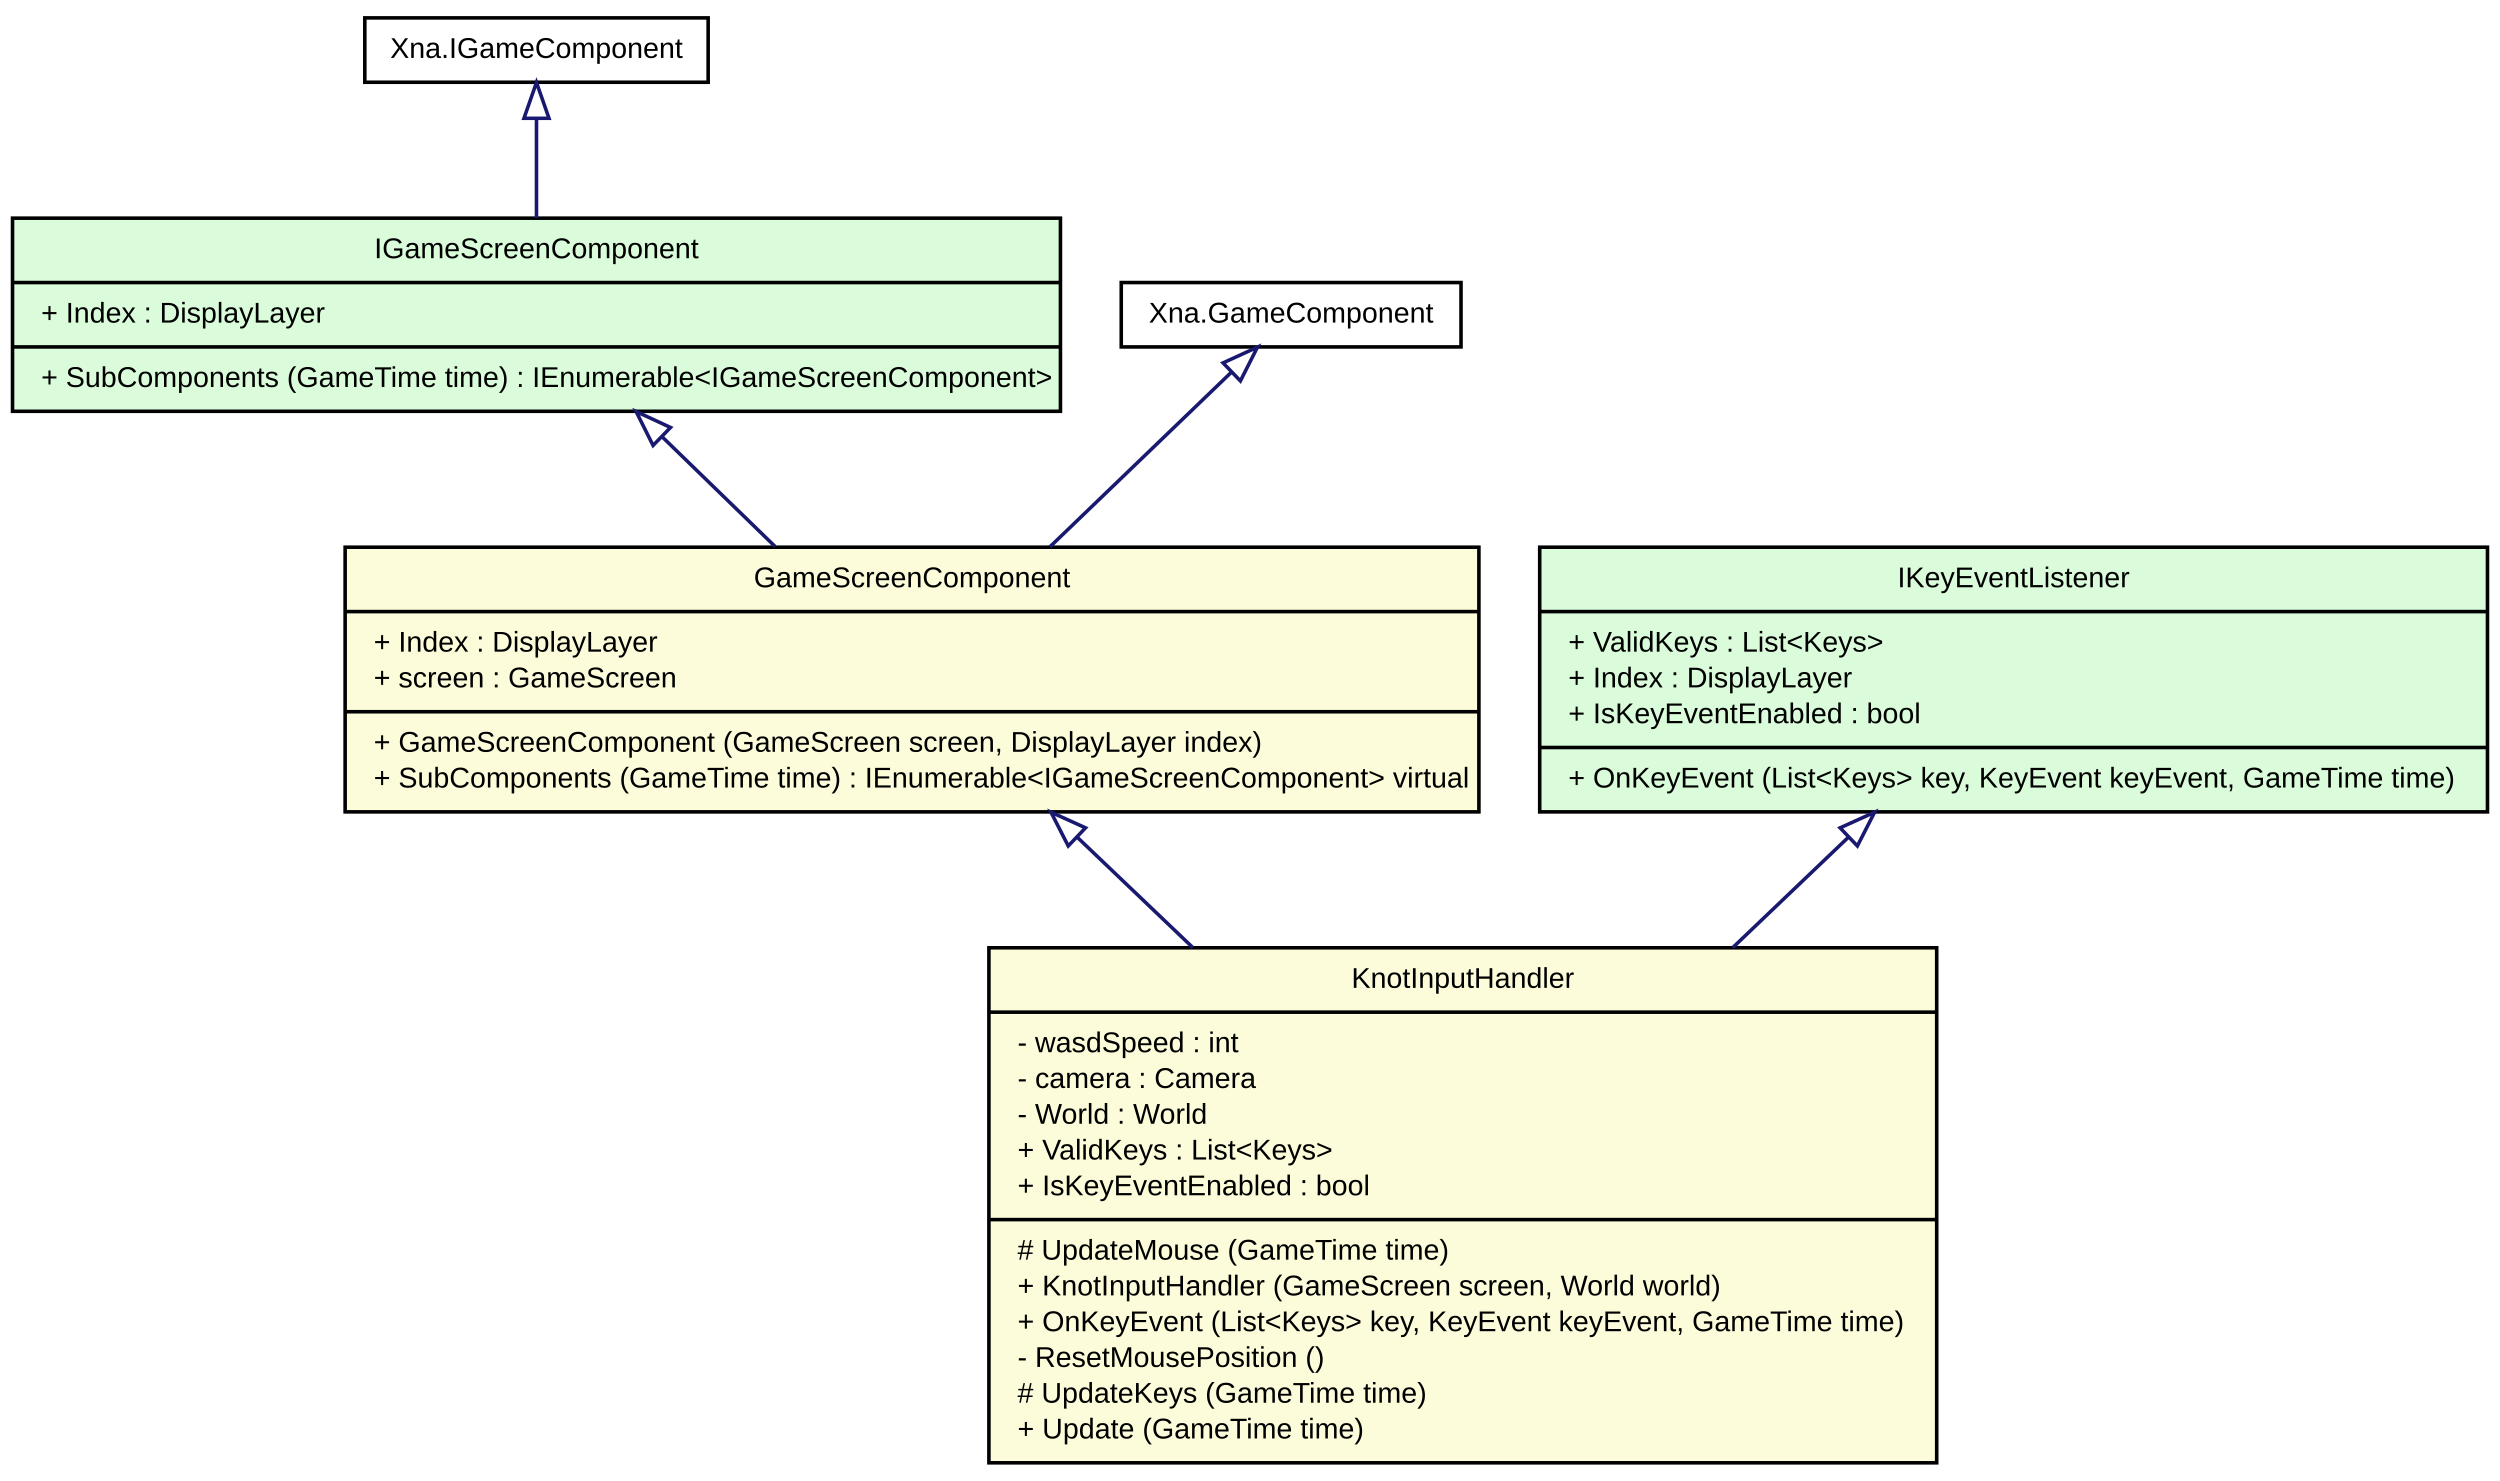
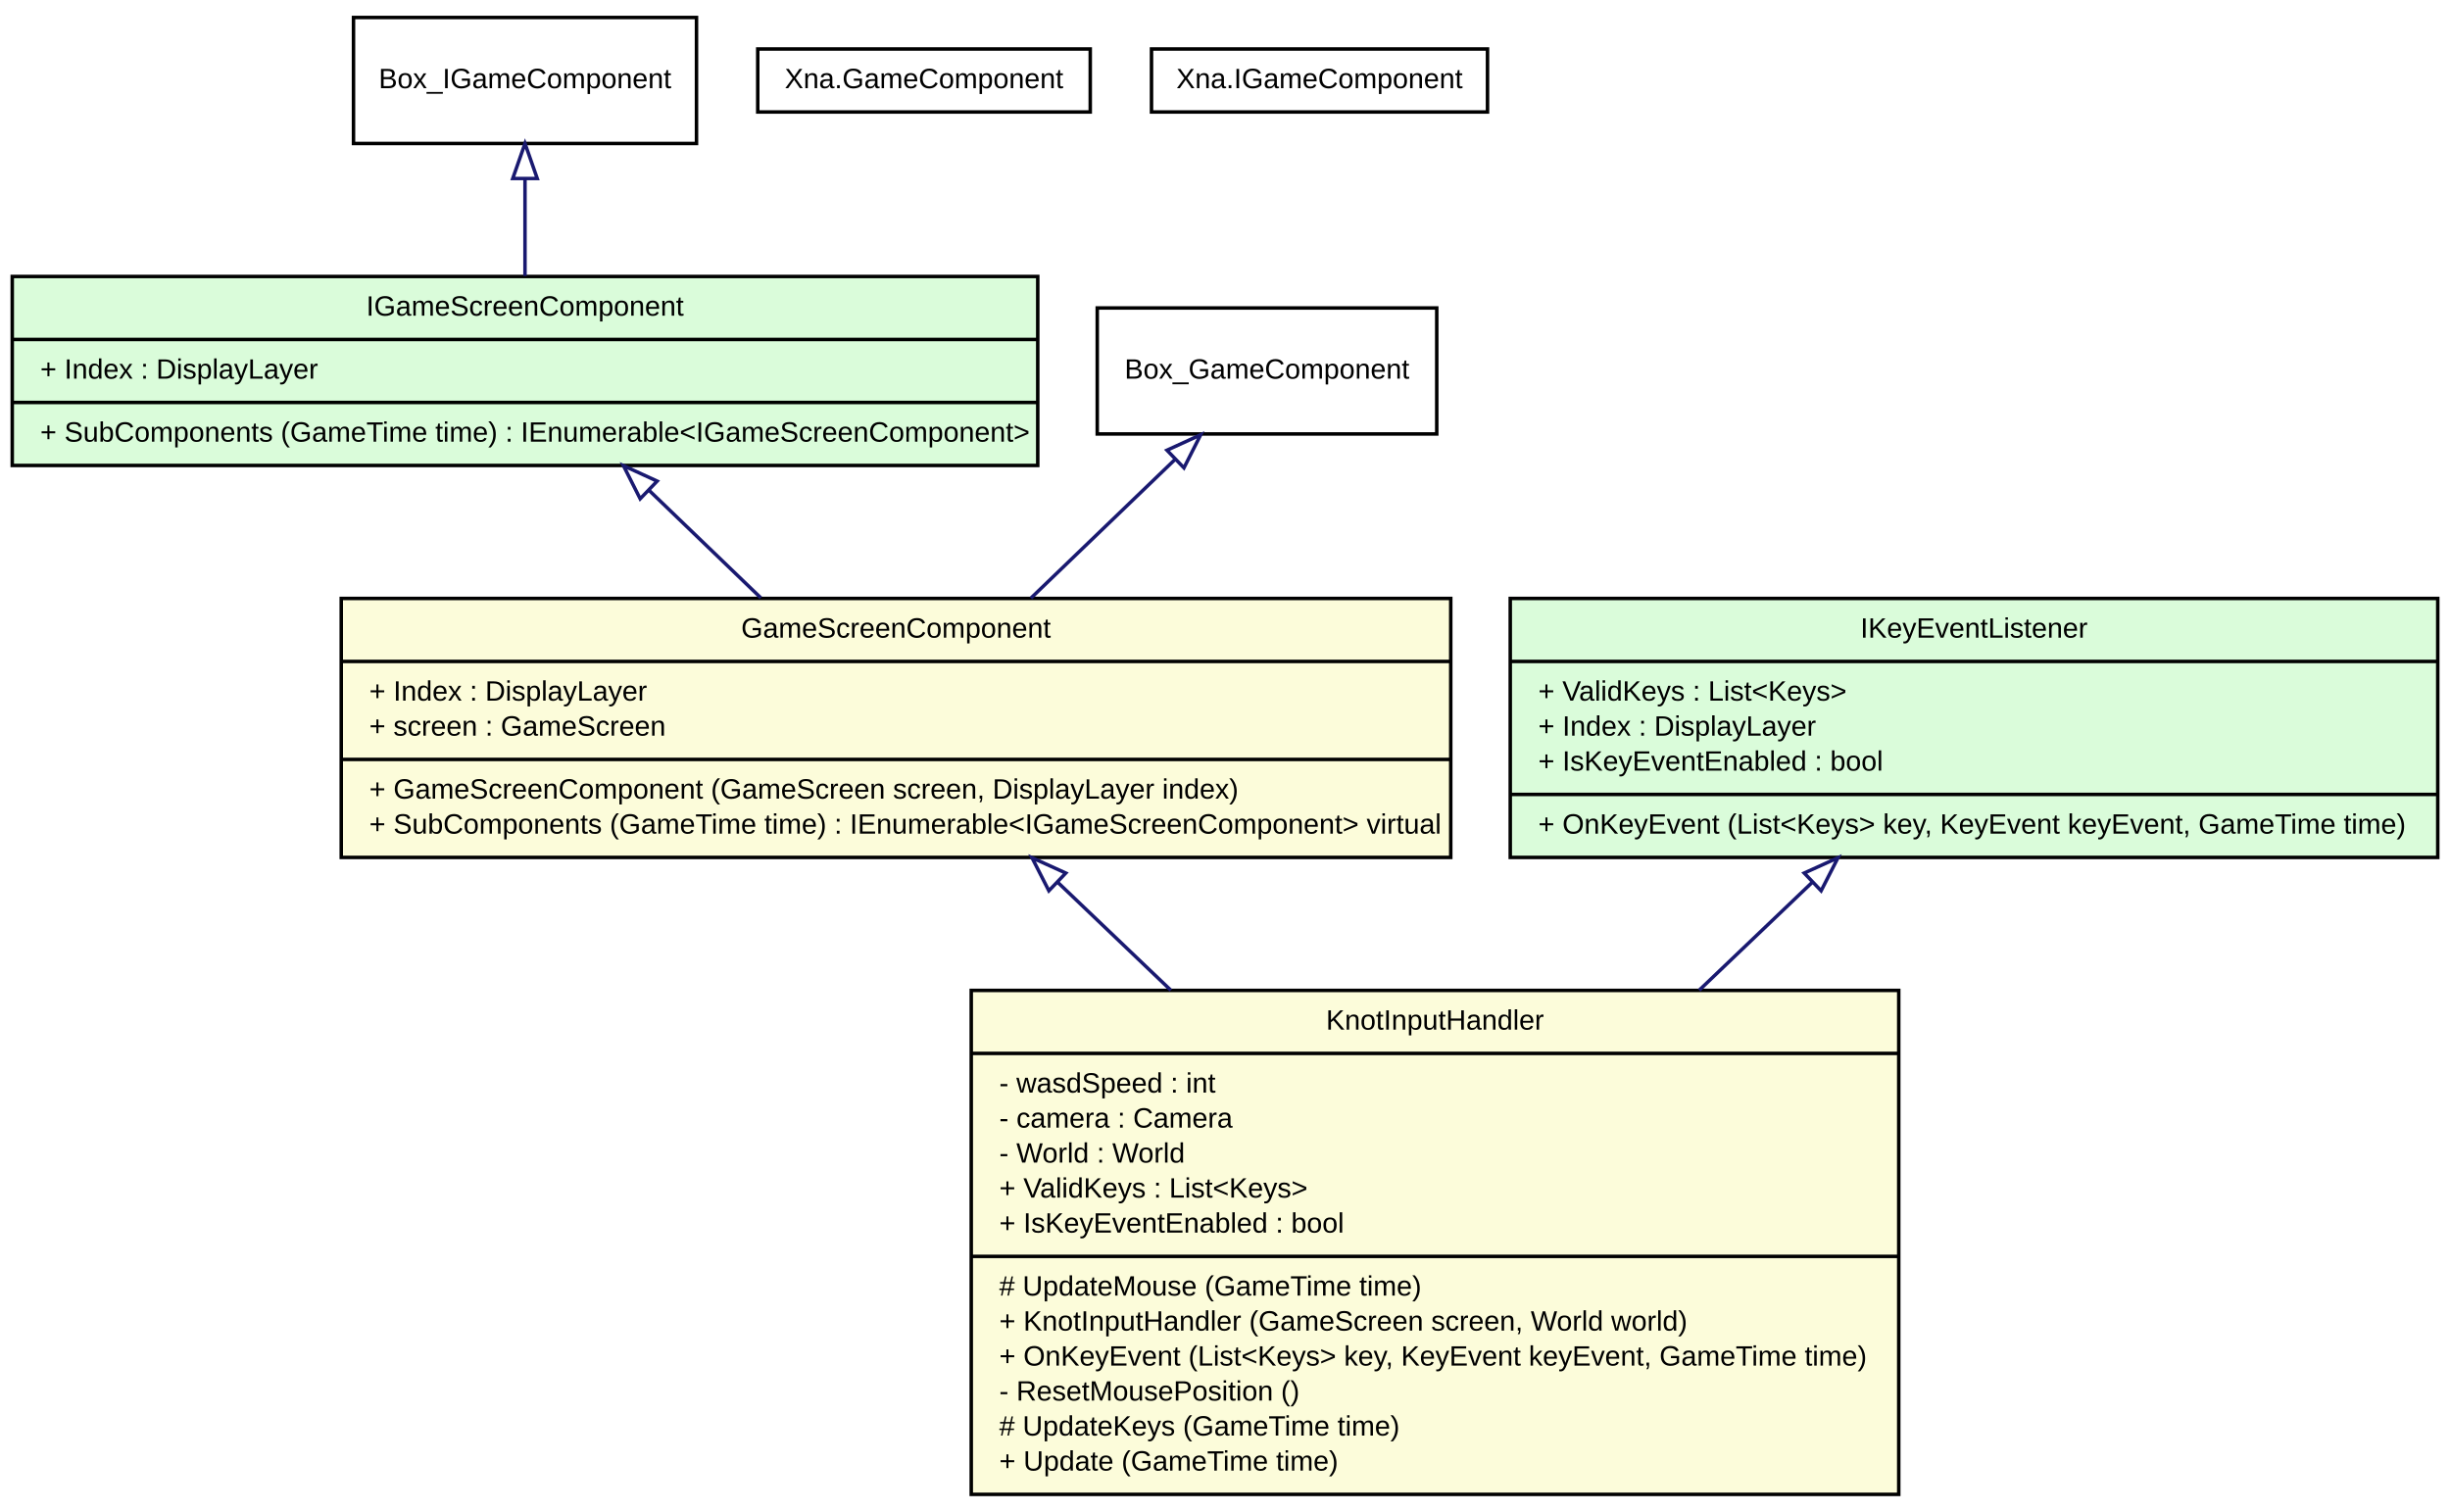
- <svg xmlns="http://www.w3.org/2000/svg" width="699pt" height="414pt" viewBox="0.00 0.00 699.00 414.00">
-   <g id="graph1" class="graph" transform="scale(1 1) rotate(0) translate(4 410)">
-     <polygon fill="white" stroke="white" points="-4,5 -4,-410 696,-410 696,5 -4,5" />
+ <svg xmlns="http://www.w3.org/2000/svg" width="700pt" height="432pt" viewBox="0.00 0.00 700.00 432.00">
+   <g id="graph1" class="graph" transform="scale(1 1) rotate(0) translate(4 428)">
+     <polygon fill="white" stroke="white" points="-4,5 -4,-428 697,-428 697,5 -4,5" />
    <g id="node1" class="node">
-       <polygon fill="#fcfcda" stroke="black" points="272.5,-1 272.5,-145 537.5,-145 537.5,-1 272.5,-1" />
-       <text text-anchor="middle" x="405" y="-133.8" font-family="Arial" font-size="8.00">KnotInputHandler</text>
-       <polyline fill="none" stroke="black" points="272.5,-127 537.5,-127 " />
-       <text text-anchor="start" x="280.5" y="-115.8" font-family="Arial" font-size="8.00">- wasdSpeed : int</text>
-       <text text-anchor="start" x="280.5" y="-105.8" font-family="Arial" font-size="8.00">- camera : Camera</text>
-       <text text-anchor="start" x="280.5" y="-95.8" font-family="Arial" font-size="8.00">- World : World</text>
-       <text text-anchor="start" x="280.5" y="-85.8" font-family="Arial" font-size="8.00">+ ValidKeys : List&lt;Keys&gt;</text>
-       <text text-anchor="start" x="280.5" y="-75.8" font-family="Arial" font-size="8.00">+ IsKeyEventEnabled : bool</text>
-       <polyline fill="none" stroke="black" points="272.5,-69 537.5,-69 " />
-       <text text-anchor="start" x="280.5" y="-57.8" font-family="Arial" font-size="8.00"># UpdateMouse (GameTime time)</text>
-       <text text-anchor="start" x="280.5" y="-47.8" font-family="Arial" font-size="8.00">+ KnotInputHandler (GameScreen screen, World world)</text>
-       <text text-anchor="start" x="280.5" y="-37.8" font-family="Arial" font-size="8.00">+ OnKeyEvent (List&lt;Keys&gt; key, KeyEvent keyEvent, GameTime time)</text>
-       <text text-anchor="start" x="280.5" y="-27.8" font-family="Arial" font-size="8.00">- ResetMousePosition ()</text>
-       <text text-anchor="start" x="280.5" y="-17.8" font-family="Arial" font-size="8.00"># UpdateKeys (GameTime time)</text>
-       <text text-anchor="start" x="280.5" y="-7.8" font-family="Arial" font-size="8.00">+ Update (GameTime time)</text>
+       <polygon fill="#fcfcda" stroke="black" points="273.5,-1 273.5,-145 538.5,-145 538.5,-1 273.5,-1" />
+       <text text-anchor="middle" x="406" y="-133.8" font-family="Arial" font-size="8.00">KnotInputHandler</text>
+       <polyline fill="none" stroke="black" points="273.5,-127 538.5,-127 " />
+       <text text-anchor="start" x="281.5" y="-115.8" font-family="Arial" font-size="8.00">- wasdSpeed : int</text>
+       <text text-anchor="start" x="281.5" y="-105.8" font-family="Arial" font-size="8.00">- camera : Camera</text>
+       <text text-anchor="start" x="281.5" y="-95.8" font-family="Arial" font-size="8.00">- World : World</text>
+       <text text-anchor="start" x="281.5" y="-85.8" font-family="Arial" font-size="8.00">+ ValidKeys : List&lt;Keys&gt;</text>
+       <text text-anchor="start" x="281.5" y="-75.8" font-family="Arial" font-size="8.00">+ IsKeyEventEnabled : bool</text>
+       <polyline fill="none" stroke="black" points="273.5,-69 538.5,-69 " />
+       <text text-anchor="start" x="281.5" y="-57.8" font-family="Arial" font-size="8.00"># UpdateMouse (GameTime time)</text>
+       <text text-anchor="start" x="281.5" y="-47.8" font-family="Arial" font-size="8.00">+ KnotInputHandler (GameScreen screen, World world)</text>
+       <text text-anchor="start" x="281.5" y="-37.8" font-family="Arial" font-size="8.00">+ OnKeyEvent (List&lt;Keys&gt; key, KeyEvent keyEvent, GameTime time)</text>
+       <text text-anchor="start" x="281.5" y="-27.8" font-family="Arial" font-size="8.00">- ResetMousePosition ()</text>
+       <text text-anchor="start" x="281.5" y="-17.8" font-family="Arial" font-size="8.00"># UpdateKeys (GameTime time)</text>
+       <text text-anchor="start" x="281.5" y="-7.8" font-family="Arial" font-size="8.00">+ Update (GameTime time)</text>
    </g>
    <g id="node2" class="node">
-       <polygon fill="#fcfcda" stroke="black" points="92.5,-183 92.5,-257 409.5,-257 409.5,-183 92.5,-183" />
-       <text text-anchor="middle" x="251" y="-245.8" font-family="Arial" font-size="8.00">GameScreenComponent</text>
-       <polyline fill="none" stroke="black" points="92.5,-239 409.5,-239 " />
-       <text text-anchor="start" x="100.5" y="-227.8" font-family="Arial" font-size="8.00">+ Index : DisplayLayer</text>
-       <text text-anchor="start" x="100.5" y="-217.8" font-family="Arial" font-size="8.00">+ screen : GameScreen</text>
-       <polyline fill="none" stroke="black" points="92.5,-211 409.5,-211 " />
-       <text text-anchor="start" x="100.5" y="-199.8" font-family="Arial" font-size="8.00">+ GameScreenComponent (GameScreen screen, DisplayLayer index)</text>
-       <text text-anchor="start" x="100.5" y="-189.8" font-family="Arial" font-size="8.00">+ SubComponents (GameTime time) : IEnumerable&lt;IGameScreenComponent&gt; virtual</text>
+       <polygon fill="#fcfcda" stroke="black" points="93.5,-183 93.5,-257 410.5,-257 410.5,-183 93.5,-183" />
+       <text text-anchor="middle" x="252" y="-245.8" font-family="Arial" font-size="8.00">GameScreenComponent</text>
+       <polyline fill="none" stroke="black" points="93.5,-239 410.5,-239 " />
+       <text text-anchor="start" x="101.5" y="-227.8" font-family="Arial" font-size="8.00">+ Index : DisplayLayer</text>
+       <text text-anchor="start" x="101.5" y="-217.8" font-family="Arial" font-size="8.00">+ screen : GameScreen</text>
+       <polyline fill="none" stroke="black" points="93.5,-211 410.5,-211 " />
+       <text text-anchor="start" x="101.5" y="-199.8" font-family="Arial" font-size="8.00">+ GameScreenComponent (GameScreen screen, DisplayLayer index)</text>
+       <text text-anchor="start" x="101.5" y="-189.8" font-family="Arial" font-size="8.00">+ SubComponents (GameTime time) : IEnumerable&lt;IGameScreenComponent&gt; virtual</text>
    </g>
    <g id="edge2" class="edge">
-       <path fill="none" stroke="midnightblue" d="M297.141,-175.956C307.369,-166.194 318.467,-155.6 329.523,-145.047" />
-       <polygon fill="none" stroke="midnightblue" points="294.678,-173.469 289.861,-182.906 299.511,-178.533 294.678,-173.469" />
+       <path fill="none" stroke="midnightblue" d="M298.141,-175.956C308.369,-166.194 319.467,-155.6 330.523,-145.047" />
+       <polygon fill="none" stroke="midnightblue" points="295.678,-173.469 290.861,-182.906 300.511,-178.533 295.678,-173.469" />
    </g>
    <g id="node3" class="node">
      <polygon fill="#dafcda" stroke="black" points="-0.5,-295 -0.5,-349 292.5,-349 292.5,-295 -0.5,-295" />
      <text text-anchor="middle" x="146" y="-337.8" font-family="Arial" font-size="8.00">IGameScreenComponent</text>
      <polyline fill="none" stroke="black" points="-0.5,-331 292.5,-331 " />
      <text text-anchor="start" x="7.5" y="-319.8" font-family="Arial" font-size="8.00">+ Index : DisplayLayer</text>
      <polyline fill="none" stroke="black" points="-0.5,-313 292.5,-313 " />
      <text text-anchor="start" x="7.5" y="-301.8" font-family="Arial" font-size="8.00">+ SubComponents (GameTime time) : IEnumerable&lt;IGameScreenComponent&gt;</text>
    </g>
    <g id="edge8" class="edge">
-       <path fill="none" stroke="midnightblue" d="M181.065,-287.937C191.229,-278.063 202.378,-267.233 212.728,-257.178" />
-       <polygon fill="none" stroke="midnightblue" points="178.596,-285.455 173.862,-294.934 183.474,-290.476 178.596,-285.455" />
+       <path fill="none" stroke="midnightblue" d="M181.399,-287.937C191.66,-278.063 202.915,-267.233 213.364,-257.178" />
+       <polygon fill="none" stroke="midnightblue" points="178.907,-285.478 174.128,-294.934 183.76,-290.522 178.907,-285.478" />
    </g>
    <g id="node4" class="node">
-       <polygon fill="#dafcda" stroke="black" points="426.5,-183 426.5,-257 691.5,-257 691.5,-183 426.5,-183" />
-       <text text-anchor="middle" x="559" y="-245.8" font-family="Arial" font-size="8.00">IKeyEventListener</text>
-       <polyline fill="none" stroke="black" points="426.5,-239 691.5,-239 " />
-       <text text-anchor="start" x="434.5" y="-227.8" font-family="Arial" font-size="8.00">+ ValidKeys : List&lt;Keys&gt;</text>
-       <text text-anchor="start" x="434.5" y="-217.8" font-family="Arial" font-size="8.00">+ Index : DisplayLayer</text>
-       <text text-anchor="start" x="434.5" y="-207.8" font-family="Arial" font-size="8.00">+ IsKeyEventEnabled : bool</text>
-       <polyline fill="none" stroke="black" points="426.5,-201 691.5,-201 " />
-       <text text-anchor="start" x="434.5" y="-189.8" font-family="Arial" font-size="8.00">+ OnKeyEvent (List&lt;Keys&gt; key, KeyEvent keyEvent, GameTime time)</text>
+       <polygon fill="#dafcda" stroke="black" points="427.5,-183 427.5,-257 692.5,-257 692.5,-183 427.5,-183" />
+       <text text-anchor="middle" x="560" y="-245.8" font-family="Arial" font-size="8.00">IKeyEventListener</text>
+       <polyline fill="none" stroke="black" points="427.5,-239 692.5,-239 " />
+       <text text-anchor="start" x="435.5" y="-227.8" font-family="Arial" font-size="8.00">+ ValidKeys : List&lt;Keys&gt;</text>
+       <text text-anchor="start" x="435.5" y="-217.8" font-family="Arial" font-size="8.00">+ Index : DisplayLayer</text>
+       <text text-anchor="start" x="435.5" y="-207.8" font-family="Arial" font-size="8.00">+ IsKeyEventEnabled : bool</text>
+       <polyline fill="none" stroke="black" points="427.5,-201 692.5,-201 " />
+       <text text-anchor="start" x="435.5" y="-189.8" font-family="Arial" font-size="8.00">+ OnKeyEvent (List&lt;Keys&gt; key, KeyEvent keyEvent, GameTime time)</text>
    </g>
    <g id="edge4" class="edge">
-       <path fill="none" stroke="midnightblue" d="M512.859,-175.956C502.631,-166.194 491.533,-155.6 480.477,-145.047" />
-       <polygon fill="none" stroke="midnightblue" points="510.489,-178.533 520.139,-182.906 515.322,-173.469 510.489,-178.533" />
+       <path fill="none" stroke="midnightblue" d="M513.859,-175.956C503.631,-166.194 492.533,-155.6 481.477,-145.047" />
+       <polygon fill="none" stroke="midnightblue" points="511.489,-178.533 521.139,-182.906 516.322,-173.469 511.489,-178.533" />
    </g>
    <g id="node5" class="node">
-       <polygon fill="#ffffff" stroke="black" points="309.5,-313 309.5,-331 404.5,-331 404.5,-313 309.5,-313" />
-       <text text-anchor="middle" x="357" y="-319.8" font-family="Arial" font-size="8.00">Xna.GameComponent</text>
+       <polygon fill="#ffffff" stroke="black" points="212.5,-396 212.5,-414 307.5,-414 307.5,-396 212.5,-396" />
+       <text text-anchor="middle" x="260" y="-402.8" font-family="Arial" font-size="8.00">Xna.GameComponent</text>
+     </g>
+     <g id="node6" class="node">
+       <polygon fill="#ffffff" stroke="black" points="325,-396 325,-414 421,-414 421,-396 325,-396" />
+       <text text-anchor="middle" x="373" y="-402.8" font-family="Arial" font-size="8.00">Xna.IGameComponent</text>
+     </g>
+     <g id="node9" class="node">
+       <polygon fill="none" stroke="black" points="309.5,-304 309.5,-340 406.5,-340 406.5,-304 309.5,-304" />
+       <text text-anchor="middle" x="358" y="-319.8" font-family="Arial" font-size="8.00">Box_GameComponent</text>
    </g>
    <g id="edge6" class="edge">
-       <path fill="none" stroke="midnightblue" d="M340.37,-305.998C326.786,-292.926 307.044,-273.929 289.568,-257.113" />
-       <polygon fill="none" stroke="midnightblue" points="337.961,-308.536 347.593,-312.948 342.814,-303.492 337.961,-308.536" />
+       <path fill="none" stroke="midnightblue" d="M331.696,-296.688C319.279,-284.74 304.216,-270.245 290.543,-257.088" />
+       <polygon fill="none" stroke="midnightblue" points="329.417,-299.353 339.049,-303.764 334.27,-294.309 329.417,-299.353" />
    </g>
-     <g id="node6" class="node">
-       <polygon fill="#ffffff" stroke="black" points="98,-387 98,-405 194,-405 194,-387 98,-387" />
-       <text text-anchor="middle" x="146" y="-393.8" font-family="Arial" font-size="8.00">Xna.IGameComponent</text>
+     <g id="node12" class="node">
+       <polygon fill="none" stroke="black" points="97,-387 97,-423 195,-423 195,-387 97,-387" />
+       <text text-anchor="middle" x="146" y="-402.8" font-family="Arial" font-size="8.00">Box_IGameComponent</text>
    </g>
    <g id="edge10" class="edge">
-       <path fill="none" stroke="midnightblue" d="M146,-376.64C146,-368.2 146,-358.16 146,-349.004" />
-       <polygon fill="none" stroke="midnightblue" points="142.5,-376.926 146,-386.926 149.5,-376.926 142.5,-376.926" />
+       <path fill="none" stroke="midnightblue" d="M146,-376.987C146,-367.995 146,-358.055 146,-349.127" />
+       <polygon fill="none" stroke="midnightblue" points="142.5,-376.99 146,-386.99 149.5,-376.99 142.5,-376.99" />
    </g>
  </g>
</svg>
